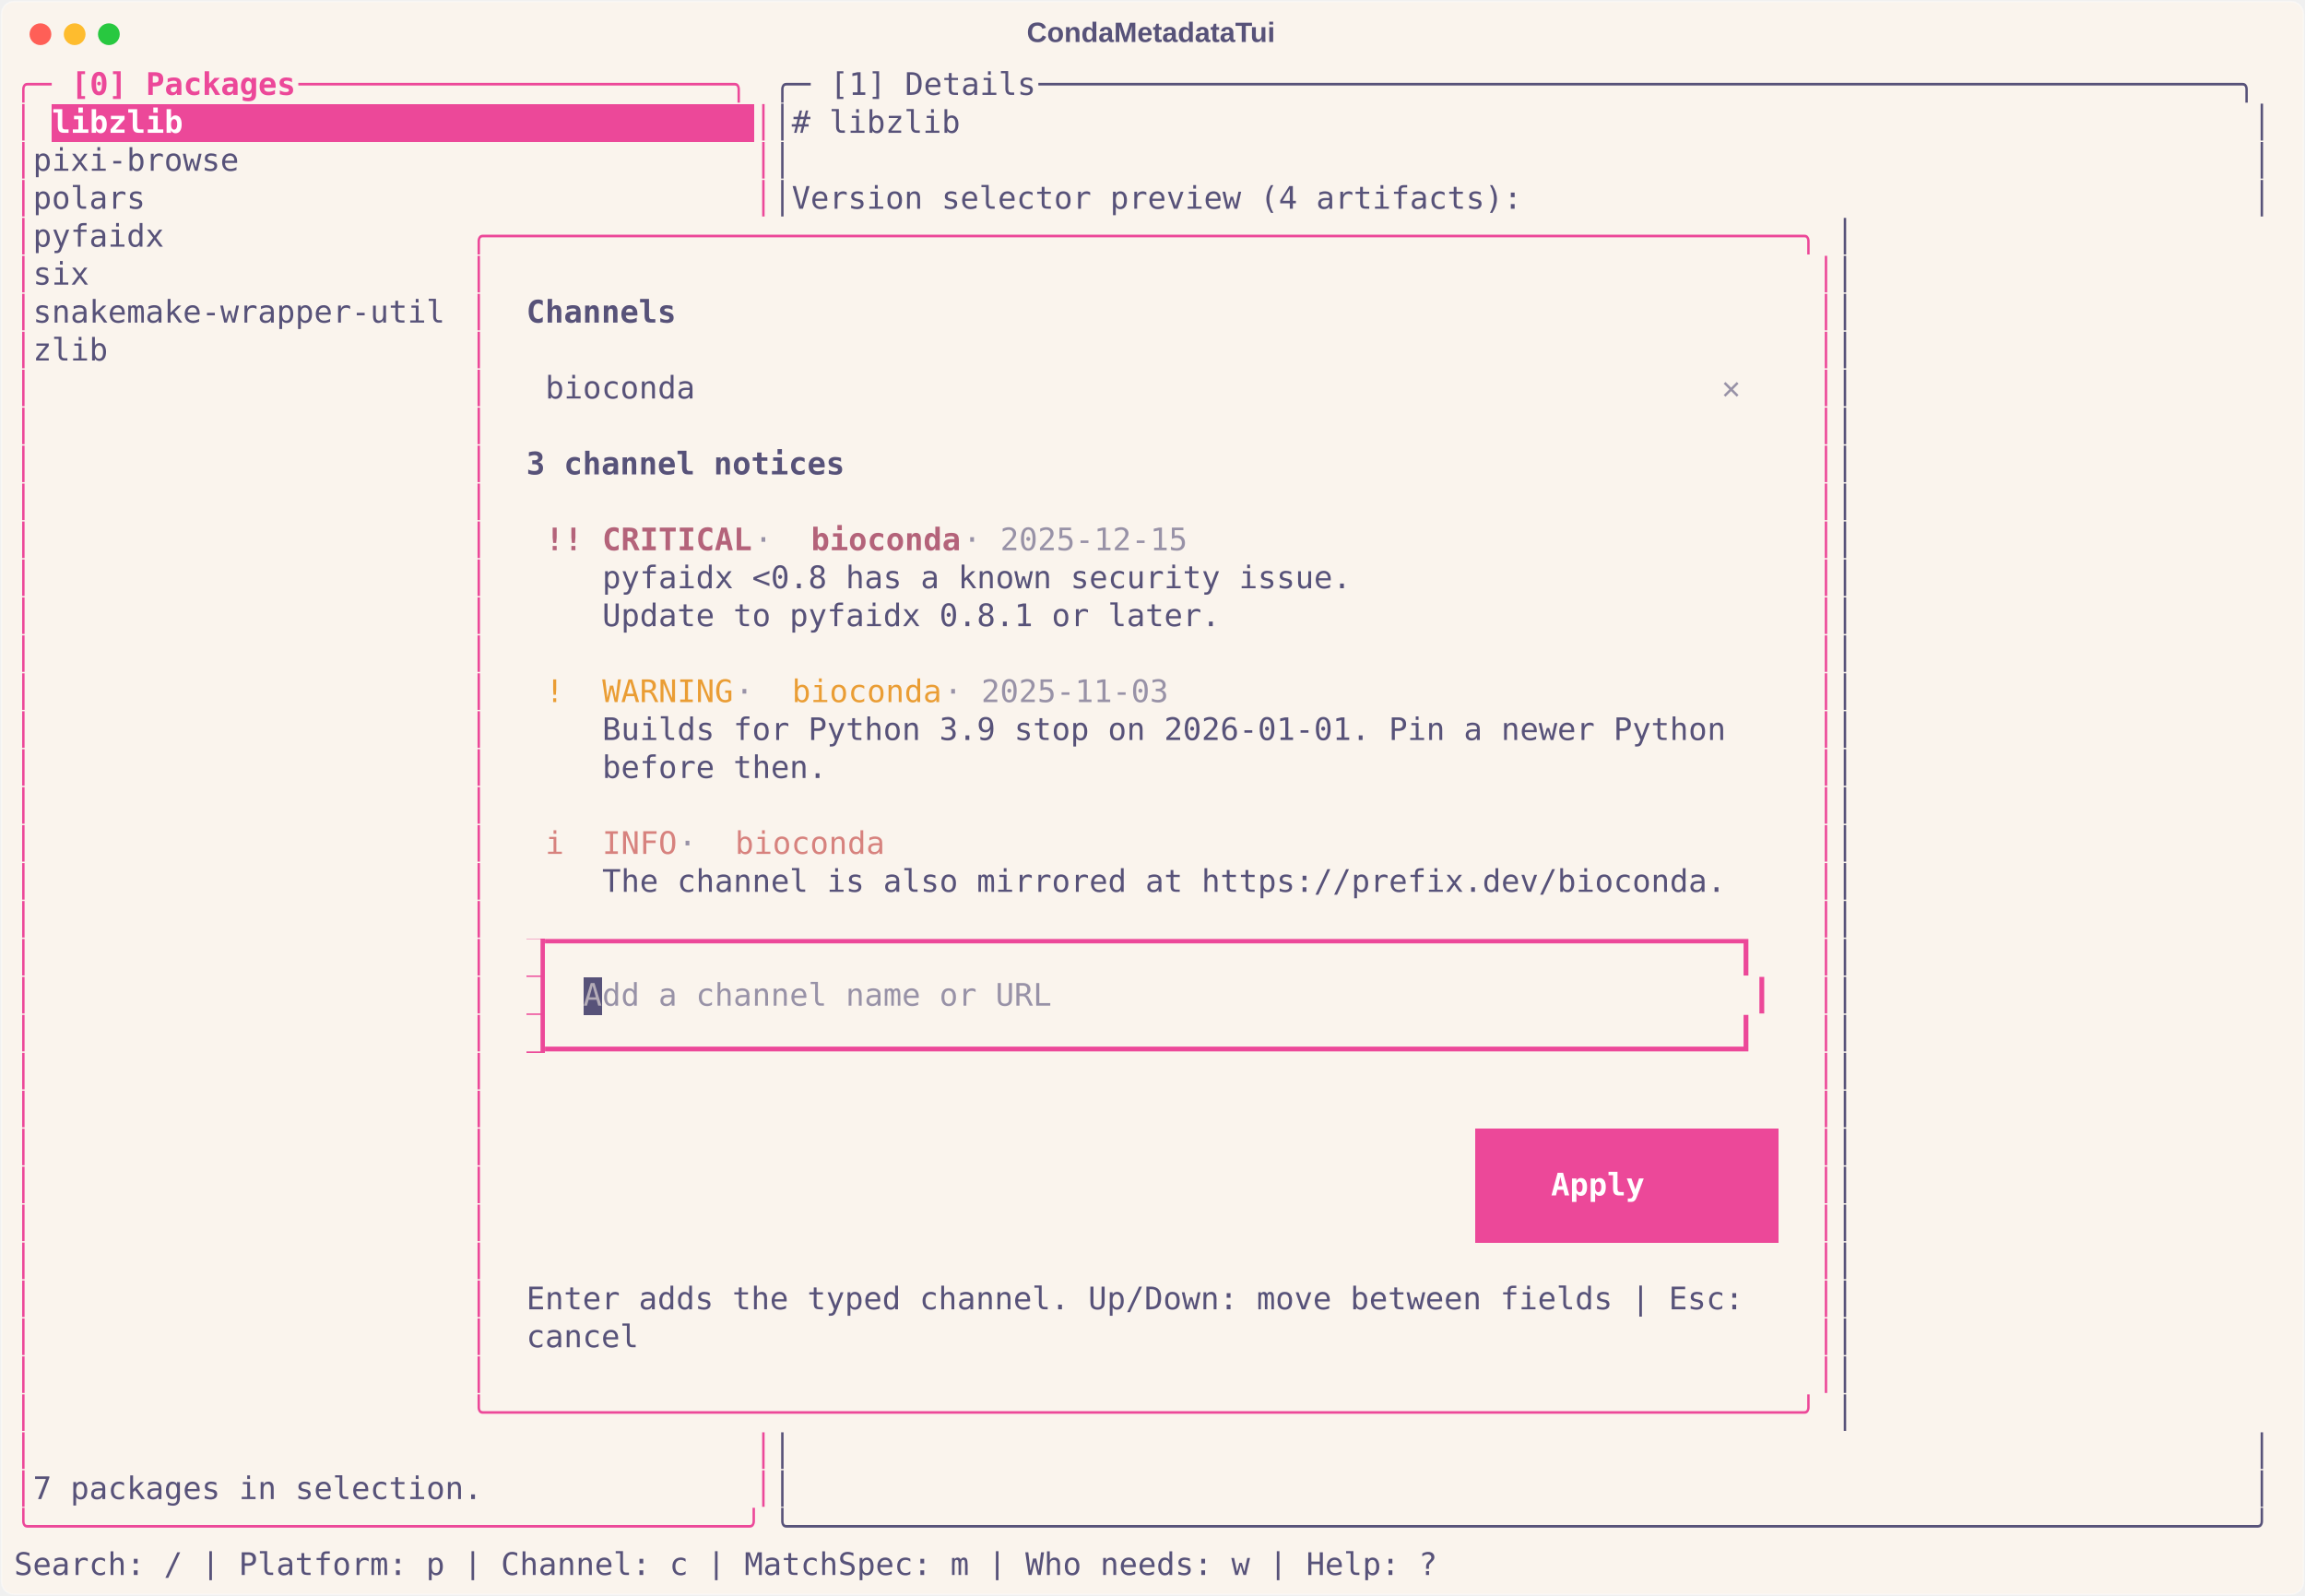
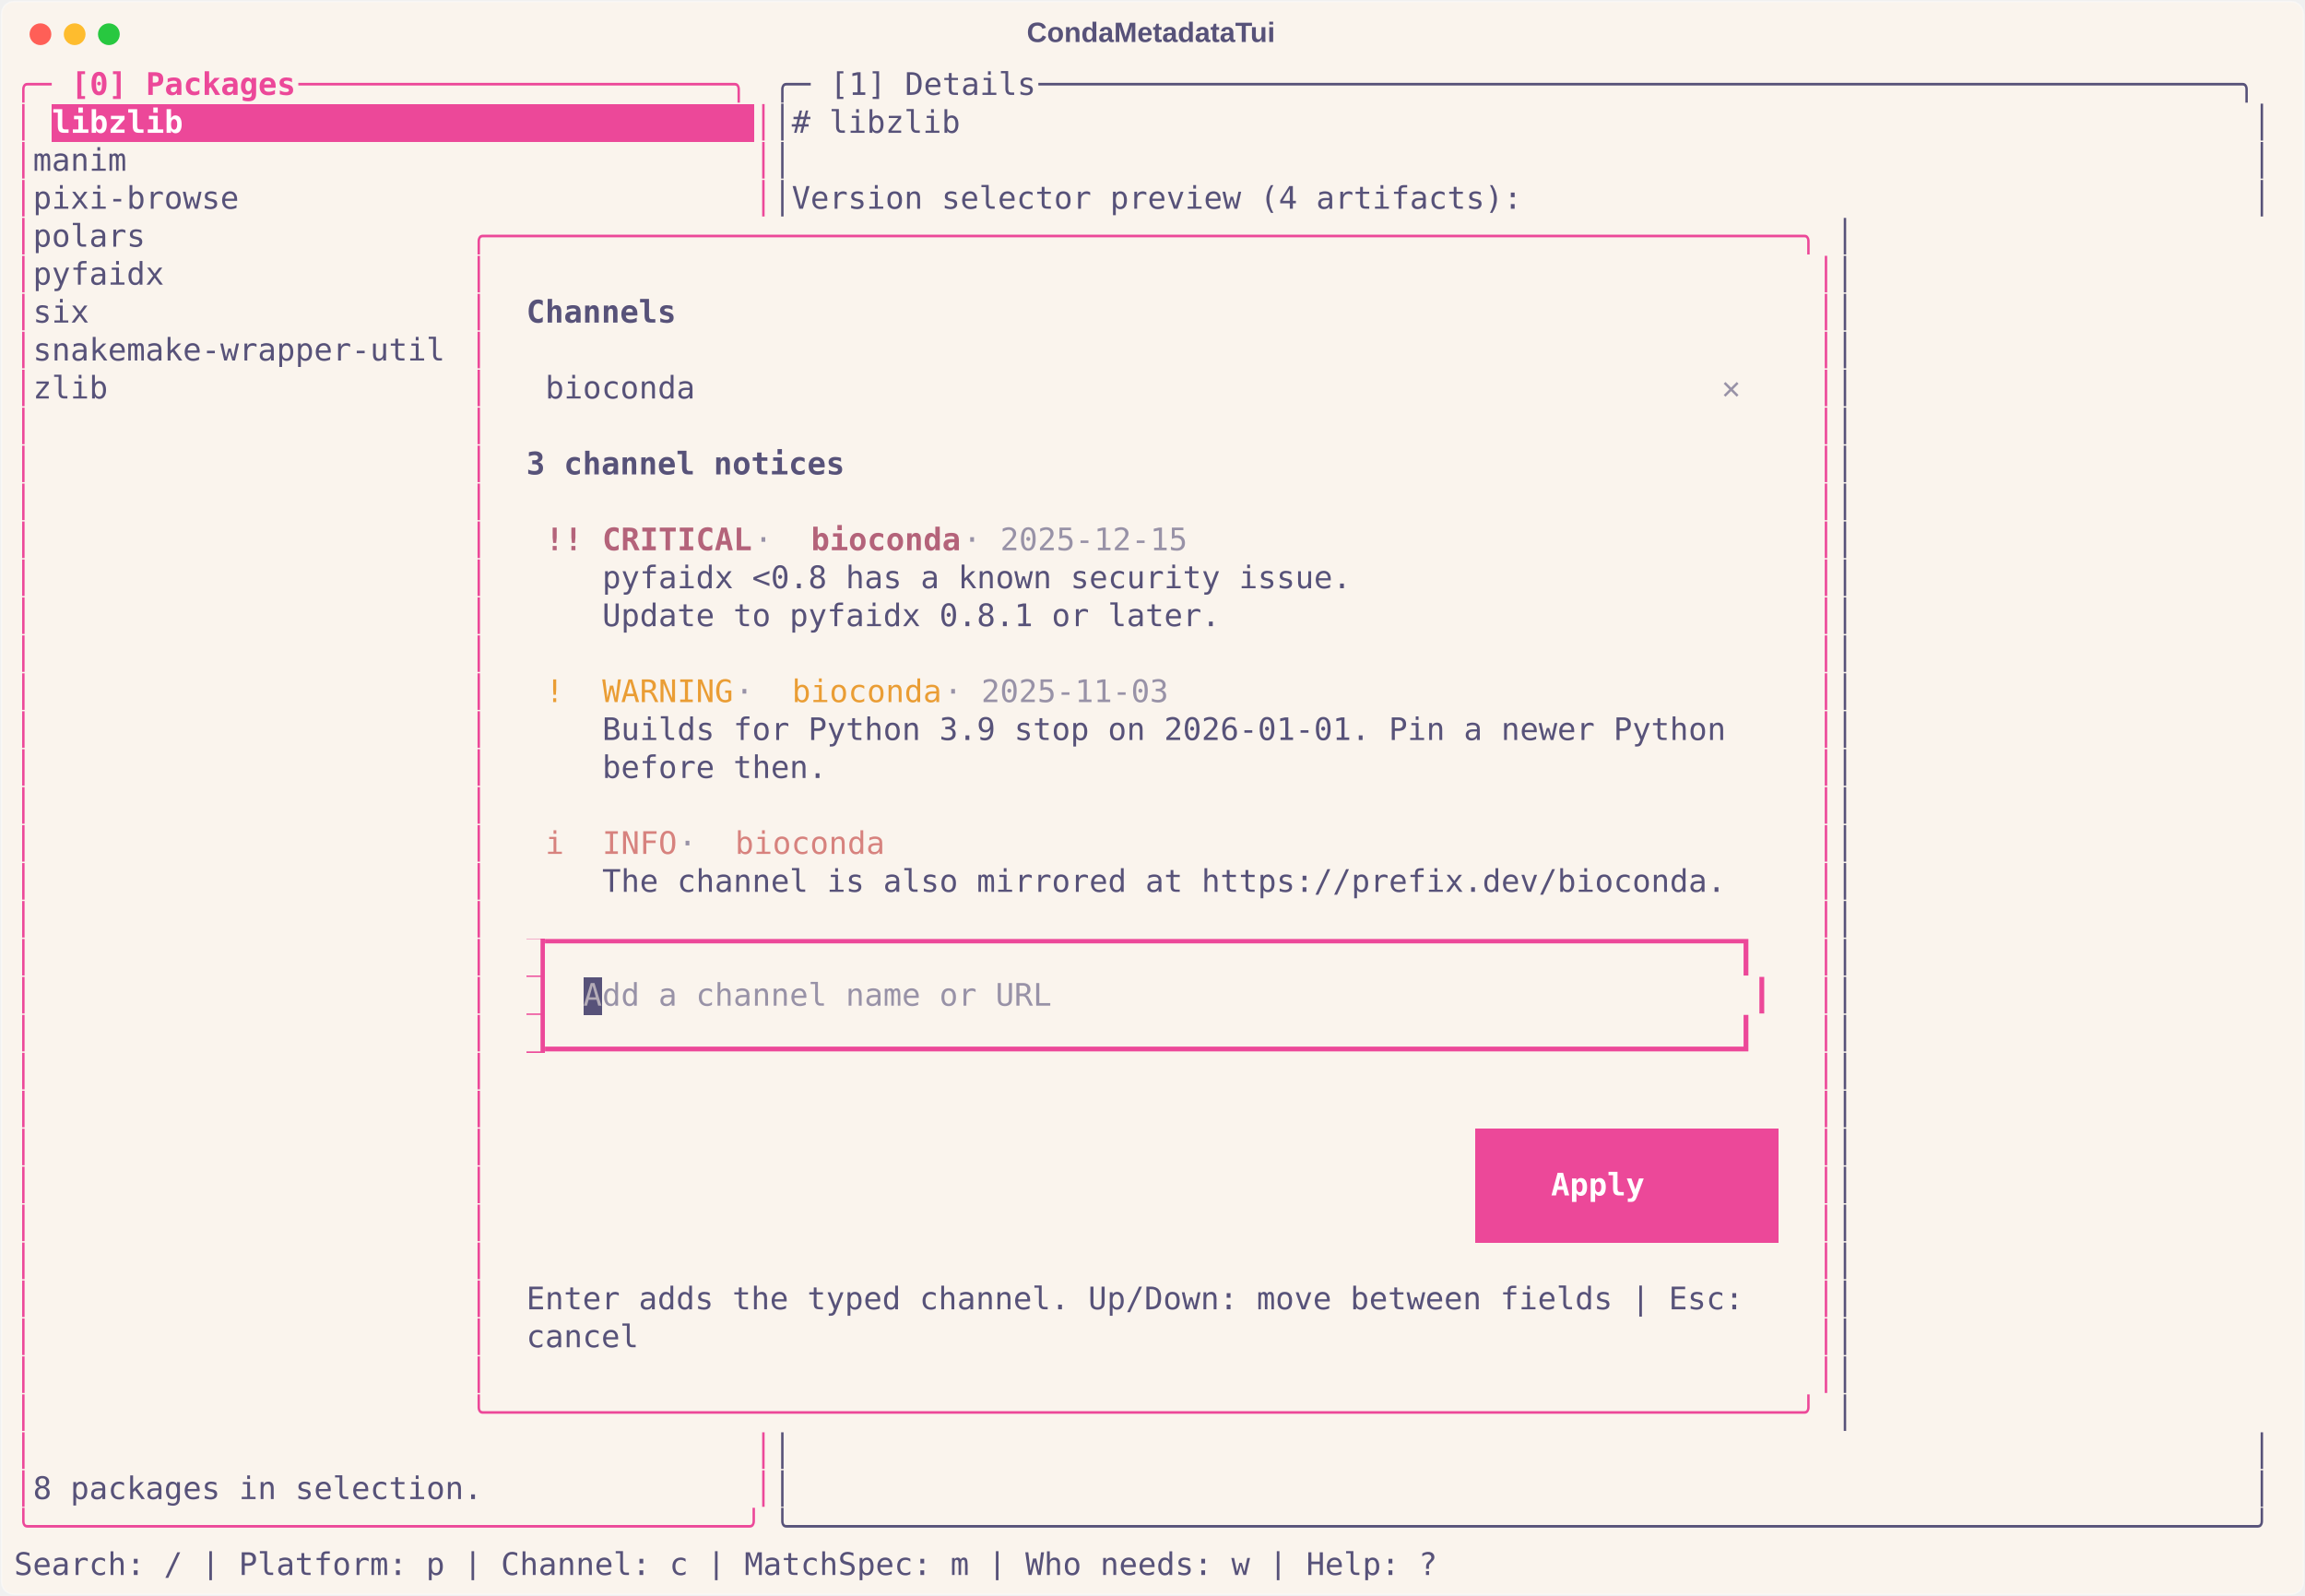
<svg xmlns="http://www.w3.org/2000/svg" class="rich-terminal" viewBox="0 0 1482 1026.0">
  <style>

    @font-face {
        font-family: "Fira Code";
        src: local("FiraCode-Regular"),
                url("https://cdnjs.cloudflare.com/ajax/libs/firacode/6.2.0/woff2/FiraCode-Regular.woff2") format("woff2"),
                url("https://cdnjs.cloudflare.com/ajax/libs/firacode/6.2.0/woff/FiraCode-Regular.woff") format("woff");
        font-style: normal;
        font-weight: 400;
    }
    @font-face {
        font-family: "Fira Code";
        src: local("FiraCode-Bold"),
                url("https://cdnjs.cloudflare.com/ajax/libs/firacode/6.2.0/woff2/FiraCode-Bold.woff2") format("woff2"),
                url("https://cdnjs.cloudflare.com/ajax/libs/firacode/6.2.0/woff/FiraCode-Bold.woff") format("woff");
        font-style: bold;
        font-weight: 700;
    }

    .terminal-matrix {
        font-family: Fira Code, monospace;
        font-size: 20px;
        line-height: 24.4px;
        font-variant-east-asian: full-width;
    }

    .terminal-title {
        font-size: 18px;
        font-weight: bold;
        font-family: arial;
    }

    .terminal-r1 { fill: #ec4899 }
.terminal-r2 { fill: #ec4899;font-weight: bold }
.terminal-r3 { fill: #575279 }
.terminal-r4 { fill: #ffffff;font-weight: bold }
.terminal-r5 { fill: #575279;font-weight: bold }
.terminal-r6 { fill: #9892a7;font-weight: bold }
.terminal-r7 { fill: #b4637a;font-weight: bold }
.terminal-r8 { fill: #9892a7 }
.terminal-r9 { fill: #ea9d34 }
.terminal-r10 { fill: #d7827e }
.terminal-r11 { fill: #faf4ed }
.terminal-r12 { fill: #b4acb7 }
.terminal-r13 { fill: #b4637a }
    </style>
  <defs>
    <clipPath id="terminal-clip-terminal">
      <rect x="0" y="0" width="1463.0" height="975.0" />
    </clipPath>
    <clipPath id="terminal-line-0">
      <rect x="0" y="1.5" width="1464" height="24.65" />
    </clipPath>
    <clipPath id="terminal-line-1">
      <rect x="0" y="25.9" width="1464" height="24.65" />
    </clipPath>
    <clipPath id="terminal-line-2">
      <rect x="0" y="50.3" width="1464" height="24.65" />
    </clipPath>
    <clipPath id="terminal-line-3">
      <rect x="0" y="74.7" width="1464" height="24.65" />
    </clipPath>
    <clipPath id="terminal-line-4">
      <rect x="0" y="99.1" width="1464" height="24.65" />
    </clipPath>
    <clipPath id="terminal-line-5">
      <rect x="0" y="123.5" width="1464" height="24.65" />
    </clipPath>
    <clipPath id="terminal-line-6">
      <rect x="0" y="147.9" width="1464" height="24.65" />
    </clipPath>
    <clipPath id="terminal-line-7">
      <rect x="0" y="172.3" width="1464" height="24.65" />
    </clipPath>
    <clipPath id="terminal-line-8">
      <rect x="0" y="196.7" width="1464" height="24.65" />
    </clipPath>
    <clipPath id="terminal-line-9">
      <rect x="0" y="221.1" width="1464" height="24.65" />
    </clipPath>
    <clipPath id="terminal-line-10">
      <rect x="0" y="245.5" width="1464" height="24.65" />
    </clipPath>
    <clipPath id="terminal-line-11">
      <rect x="0" y="269.9" width="1464" height="24.65" />
    </clipPath>
    <clipPath id="terminal-line-12">
      <rect x="0" y="294.3" width="1464" height="24.65" />
    </clipPath>
    <clipPath id="terminal-line-13">
      <rect x="0" y="318.7" width="1464" height="24.65" />
    </clipPath>
    <clipPath id="terminal-line-14">
      <rect x="0" y="343.1" width="1464" height="24.65" />
    </clipPath>
    <clipPath id="terminal-line-15">
      <rect x="0" y="367.5" width="1464" height="24.65" />
    </clipPath>
    <clipPath id="terminal-line-16">
      <rect x="0" y="391.9" width="1464" height="24.65" />
    </clipPath>
    <clipPath id="terminal-line-17">
      <rect x="0" y="416.3" width="1464" height="24.65" />
    </clipPath>
    <clipPath id="terminal-line-18">
      <rect x="0" y="440.7" width="1464" height="24.65" />
    </clipPath>
    <clipPath id="terminal-line-19">
      <rect x="0" y="465.1" width="1464" height="24.65" />
    </clipPath>
    <clipPath id="terminal-line-20">
      <rect x="0" y="489.5" width="1464" height="24.65" />
    </clipPath>
    <clipPath id="terminal-line-21">
      <rect x="0" y="513.9" width="1464" height="24.65" />
    </clipPath>
    <clipPath id="terminal-line-22">
      <rect x="0" y="538.3" width="1464" height="24.65" />
    </clipPath>
    <clipPath id="terminal-line-23">
      <rect x="0" y="562.7" width="1464" height="24.65" />
    </clipPath>
    <clipPath id="terminal-line-24">
      <rect x="0" y="587.1" width="1464" height="24.65" />
    </clipPath>
    <clipPath id="terminal-line-25">
      <rect x="0" y="611.5" width="1464" height="24.65" />
    </clipPath>
    <clipPath id="terminal-line-26">
      <rect x="0" y="635.9" width="1464" height="24.65" />
    </clipPath>
    <clipPath id="terminal-line-27">
      <rect x="0" y="660.3" width="1464" height="24.65" />
    </clipPath>
    <clipPath id="terminal-line-28">
      <rect x="0" y="684.7" width="1464" height="24.65" />
    </clipPath>
    <clipPath id="terminal-line-29">
      <rect x="0" y="709.1" width="1464" height="24.65" />
    </clipPath>
    <clipPath id="terminal-line-30">
      <rect x="0" y="733.5" width="1464" height="24.65" />
    </clipPath>
    <clipPath id="terminal-line-31">
      <rect x="0" y="757.9" width="1464" height="24.65" />
    </clipPath>
    <clipPath id="terminal-line-32">
      <rect x="0" y="782.3" width="1464" height="24.65" />
    </clipPath>
    <clipPath id="terminal-line-33">
      <rect x="0" y="806.7" width="1464" height="24.65" />
    </clipPath>
    <clipPath id="terminal-line-34">
      <rect x="0" y="831.1" width="1464" height="24.65" />
    </clipPath>
    <clipPath id="terminal-line-35">
      <rect x="0" y="855.5" width="1464" height="24.65" />
    </clipPath>
    <clipPath id="terminal-line-36">
      <rect x="0" y="879.9" width="1464" height="24.65" />
    </clipPath>
    <clipPath id="terminal-line-37">
      <rect x="0" y="904.3" width="1464" height="24.65" />
    </clipPath>
    <clipPath id="terminal-line-38">
      <rect x="0" y="928.7" width="1464" height="24.65" />
    </clipPath>
  </defs>
  <rect fill="#faf4ed" stroke="rgba(255,255,255,0.35)" stroke-width="1" x="1" y="1" width="1480" height="1024" rx="8" />
  <text class="terminal-title" fill="#575279" text-anchor="middle" x="740" y="27">CondaMetadataTui</text>
  <g transform="translate(26,22)">
    <circle cx="0" cy="0" r="7" fill="#ff5f57" />
    <circle cx="22" cy="0" r="7" fill="#febc2e" />
    <circle cx="44" cy="0" r="7" fill="#28c840" />
  </g>
  <g transform="translate(9, 41)" clip-path="url(#terminal-clip-terminal)">
    <rect fill="#ec4899" x="24.4" y="25.9" width="451.4" height="24.65" shape-rendering="crispEdges" />
    <rect fill="#ec4899" x="329.4" y="562.7" width="12.2" height="24.65" shape-rendering="crispEdges" />
    <rect fill="#ec4899" x="329.4" y="587.1" width="12.2" height="24.65" shape-rendering="crispEdges" />
    <rect fill="#575279" x="366" y="587.1" width="12.2" height="24.65" shape-rendering="crispEdges" />
    <rect fill="#ec4899" x="329.4" y="611.5" width="12.2" height="24.65" shape-rendering="crispEdges" />
    <rect fill="#ec4899" x="939.4" y="684.7" width="24.4" height="24.65" shape-rendering="crispEdges" />
    <rect fill="#ec4899" x="963.8" y="684.7" width="146.4" height="24.65" shape-rendering="crispEdges" />
    <rect fill="#ec4899" x="1110.2" y="684.7" width="24.4" height="24.65" shape-rendering="crispEdges" />
    <rect fill="#ec4899" x="939.4" y="709.1" width="48.8" height="24.65" shape-rendering="crispEdges" />
    <rect fill="#ec4899" x="988.2" y="709.1" width="85.4" height="24.65" shape-rendering="crispEdges" />
    <rect fill="#ec4899" x="1073.6" y="709.1" width="61" height="24.65" shape-rendering="crispEdges" />
    <rect fill="#ec4899" x="939.4" y="733.5" width="24.4" height="24.65" shape-rendering="crispEdges" />
    <rect fill="#ec4899" x="963.8" y="733.5" width="146.4" height="24.65" shape-rendering="crispEdges" />
    <rect fill="#ec4899" x="1110.2" y="733.5" width="24.4" height="24.65" shape-rendering="crispEdges" />
    <g class="terminal-matrix">
      <text class="terminal-r1" x="0" y="20" textLength="36.6" clip-path="url(#terminal-line-0)">╭─ </text>
      <text class="terminal-r2" x="36.6" y="20" textLength="146.4" clip-path="url(#terminal-line-0)">[0] Packages</text>
      <text class="terminal-r1" x="183" y="20" textLength="305" clip-path="url(#terminal-line-0)"> ───────────────────────╮</text>
      <text class="terminal-r3" x="488" y="20" textLength="36.6" clip-path="url(#terminal-line-0)">╭─ </text>
      <text class="terminal-r3" x="524.6" y="20" textLength="134.2" clip-path="url(#terminal-line-0)">[1] Details</text>
      <text class="terminal-r3" x="658.8" y="20" textLength="805.2" clip-path="url(#terminal-line-0)"> ────────────────────────────────────────────────────────────────╮</text>
      <text class="terminal-r3" x="1464" y="20" textLength="12.2" clip-path="url(#terminal-line-0)">
</text>
      <text class="terminal-r1" x="0" y="44.4" textLength="12.2" clip-path="url(#terminal-line-1)">│</text>
      <text class="terminal-r4" x="24.4" y="44.4" textLength="451.4" clip-path="url(#terminal-line-1)">libzlib                              </text>
      <text class="terminal-r1" x="475.8" y="44.4" textLength="12.2" clip-path="url(#terminal-line-1)">│</text>
      <text class="terminal-r3" x="488" y="44.4" textLength="976" clip-path="url(#terminal-line-1)">│# libzlib                                                                     │</text>
      <text class="terminal-r3" x="1464" y="44.4" textLength="12.2" clip-path="url(#terminal-line-1)">
</text>
      <text class="terminal-r1" x="0" y="68.8" textLength="12.2" clip-path="url(#terminal-line-2)">│</text>
-       <text class="terminal-r3" x="12.2" y="68.8" textLength="463.6" clip-path="url(#terminal-line-2)"> pixi-browse                          </text>
+       <text class="terminal-r3" x="12.2" y="68.8" textLength="463.6" clip-path="url(#terminal-line-2)"> manim                                </text>
      <text class="terminal-r1" x="475.8" y="68.8" textLength="12.2" clip-path="url(#terminal-line-2)">│</text>
      <text class="terminal-r3" x="488" y="68.8" textLength="976" clip-path="url(#terminal-line-2)">│                                                                              │</text>
      <text class="terminal-r3" x="1464" y="68.8" textLength="12.2" clip-path="url(#terminal-line-2)">
</text>
      <text class="terminal-r1" x="0" y="93.2" textLength="12.2" clip-path="url(#terminal-line-3)">│</text>
-       <text class="terminal-r3" x="12.2" y="93.2" textLength="463.6" clip-path="url(#terminal-line-3)"> polars                               </text>
+       <text class="terminal-r3" x="12.2" y="93.2" textLength="463.6" clip-path="url(#terminal-line-3)"> pixi-browse                          </text>
      <text class="terminal-r1" x="475.8" y="93.2" textLength="12.2" clip-path="url(#terminal-line-3)">│</text>
      <text class="terminal-r3" x="488" y="93.2" textLength="976" clip-path="url(#terminal-line-3)">│Version selector preview (4 artifacts):                                       │</text>
      <text class="terminal-r3" x="1464" y="93.2" textLength="12.2" clip-path="url(#terminal-line-3)">
</text>
      <text class="terminal-r1" x="0" y="117.6" textLength="12.2" clip-path="url(#terminal-line-4)">│</text>
-       <text class="terminal-r3" x="12.2" y="117.6" textLength="280.6" clip-path="url(#terminal-line-4)"> pyfaidx               </text>
+       <text class="terminal-r3" x="12.2" y="117.6" textLength="280.6" clip-path="url(#terminal-line-4)"> polars                </text>
      <text class="terminal-r1" x="292.8" y="117.6" textLength="878.4" clip-path="url(#terminal-line-4)">╭──────────────────────────────────────────────────────────────────────╮</text>
      <text class="terminal-r3" x="1171.2" y="117.6" textLength="292.8" clip-path="url(#terminal-line-4)">                       │</text>
      <text class="terminal-r3" x="1464" y="117.6" textLength="12.2" clip-path="url(#terminal-line-4)">
</text>
      <text class="terminal-r1" x="0" y="142" textLength="12.2" clip-path="url(#terminal-line-5)">│</text>
-       <text class="terminal-r3" x="12.2" y="142" textLength="280.6" clip-path="url(#terminal-line-5)"> six                   </text>
+       <text class="terminal-r3" x="12.2" y="142" textLength="280.6" clip-path="url(#terminal-line-5)"> pyfaidx               </text>
      <text class="terminal-r1" x="292.8" y="142" textLength="12.2" clip-path="url(#terminal-line-5)">│</text>
      <text class="terminal-r1" x="1159" y="142" textLength="12.2" clip-path="url(#terminal-line-5)">│</text>
      <text class="terminal-r3" x="1171.2" y="142" textLength="292.8" clip-path="url(#terminal-line-5)">                       │</text>
      <text class="terminal-r3" x="1464" y="142" textLength="12.2" clip-path="url(#terminal-line-5)">
</text>
      <text class="terminal-r1" x="0" y="166.4" textLength="12.2" clip-path="url(#terminal-line-6)">│</text>
-       <text class="terminal-r3" x="12.2" y="166.4" textLength="280.6" clip-path="url(#terminal-line-6)"> snakemake-wrapper-util</text>
+       <text class="terminal-r3" x="12.2" y="166.4" textLength="280.6" clip-path="url(#terminal-line-6)"> six                   </text>
      <text class="terminal-r1" x="292.8" y="166.4" textLength="12.2" clip-path="url(#terminal-line-6)">│</text>
      <text class="terminal-r5" x="329.4" y="166.4" textLength="97.6" clip-path="url(#terminal-line-6)">Channels</text>
      <text class="terminal-r1" x="1159" y="166.4" textLength="12.2" clip-path="url(#terminal-line-6)">│</text>
      <text class="terminal-r3" x="1171.2" y="166.4" textLength="292.8" clip-path="url(#terminal-line-6)">                       │</text>
      <text class="terminal-r3" x="1464" y="166.4" textLength="12.2" clip-path="url(#terminal-line-6)">
</text>
      <text class="terminal-r1" x="0" y="190.8" textLength="12.2" clip-path="url(#terminal-line-7)">│</text>
-       <text class="terminal-r3" x="12.2" y="190.8" textLength="280.6" clip-path="url(#terminal-line-7)"> zlib                  </text>
+       <text class="terminal-r3" x="12.2" y="190.8" textLength="280.6" clip-path="url(#terminal-line-7)"> snakemake-wrapper-util</text>
      <text class="terminal-r1" x="292.8" y="190.8" textLength="12.2" clip-path="url(#terminal-line-7)">│</text>
      <text class="terminal-r1" x="1159" y="190.8" textLength="12.2" clip-path="url(#terminal-line-7)">│</text>
      <text class="terminal-r3" x="1171.2" y="190.8" textLength="292.8" clip-path="url(#terminal-line-7)">                       │</text>
      <text class="terminal-r3" x="1464" y="190.8" textLength="12.2" clip-path="url(#terminal-line-7)">
</text>
      <text class="terminal-r1" x="0" y="215.2" textLength="12.2" clip-path="url(#terminal-line-8)">│</text>
+       <text class="terminal-r3" x="12.2" y="215.2" textLength="280.6" clip-path="url(#terminal-line-8)"> zlib                  </text>
      <text class="terminal-r1" x="292.8" y="215.2" textLength="12.2" clip-path="url(#terminal-line-8)">│</text>
      <text class="terminal-r3" x="341.6" y="215.2" textLength="97.6" clip-path="url(#terminal-line-8)">bioconda</text>
      <text class="terminal-r6" x="1098" y="215.2" textLength="36.6" clip-path="url(#terminal-line-8)"> ✕ </text>
      <text class="terminal-r1" x="1159" y="215.2" textLength="12.2" clip-path="url(#terminal-line-8)">│</text>
      <text class="terminal-r3" x="1171.2" y="215.2" textLength="292.8" clip-path="url(#terminal-line-8)">                       │</text>
      <text class="terminal-r3" x="1464" y="215.2" textLength="12.2" clip-path="url(#terminal-line-8)">
</text>
      <text class="terminal-r1" x="0" y="239.6" textLength="12.2" clip-path="url(#terminal-line-9)">│</text>
      <text class="terminal-r1" x="292.8" y="239.6" textLength="12.2" clip-path="url(#terminal-line-9)">│</text>
      <text class="terminal-r1" x="1159" y="239.6" textLength="12.2" clip-path="url(#terminal-line-9)">│</text>
      <text class="terminal-r3" x="1171.2" y="239.6" textLength="292.8" clip-path="url(#terminal-line-9)">                       │</text>
      <text class="terminal-r3" x="1464" y="239.6" textLength="12.2" clip-path="url(#terminal-line-9)">
</text>
      <text class="terminal-r1" x="0" y="264" textLength="12.2" clip-path="url(#terminal-line-10)">│</text>
      <text class="terminal-r1" x="292.8" y="264" textLength="12.2" clip-path="url(#terminal-line-10)">│</text>
      <text class="terminal-r5" x="329.4" y="264" textLength="207.4" clip-path="url(#terminal-line-10)">3 channel notices</text>
      <text class="terminal-r1" x="1159" y="264" textLength="12.2" clip-path="url(#terminal-line-10)">│</text>
      <text class="terminal-r3" x="1171.2" y="264" textLength="292.8" clip-path="url(#terminal-line-10)">                       │</text>
      <text class="terminal-r3" x="1464" y="264" textLength="12.2" clip-path="url(#terminal-line-10)">
</text>
      <text class="terminal-r1" x="0" y="288.4" textLength="12.2" clip-path="url(#terminal-line-11)">│</text>
      <text class="terminal-r1" x="292.8" y="288.4" textLength="12.2" clip-path="url(#terminal-line-11)">│</text>
      <text class="terminal-r1" x="1159" y="288.4" textLength="12.2" clip-path="url(#terminal-line-11)">│</text>
      <text class="terminal-r3" x="1171.2" y="288.4" textLength="292.8" clip-path="url(#terminal-line-11)">                       │</text>
      <text class="terminal-r3" x="1464" y="288.4" textLength="12.2" clip-path="url(#terminal-line-11)">
</text>
      <text class="terminal-r1" x="0" y="312.8" textLength="12.2" clip-path="url(#terminal-line-12)">│</text>
      <text class="terminal-r1" x="292.8" y="312.8" textLength="12.2" clip-path="url(#terminal-line-12)">│</text>
      <text class="terminal-r7" x="341.6" y="312.8" textLength="36.6" clip-path="url(#terminal-line-12)">!! </text>
      <text class="terminal-r7" x="378.2" y="312.8" textLength="97.6" clip-path="url(#terminal-line-12)">CRITICAL</text>
      <text class="terminal-r8" x="475.8" y="312.8" textLength="36.6" clip-path="url(#terminal-line-12)"> · </text>
      <text class="terminal-r7" x="512.4" y="312.8" textLength="97.6" clip-path="url(#terminal-line-12)">bioconda</text>
      <text class="terminal-r8" x="610" y="312.8" textLength="158.6" clip-path="url(#terminal-line-12)"> · 2025-12-15</text>
      <text class="terminal-r1" x="1159" y="312.8" textLength="12.2" clip-path="url(#terminal-line-12)">│</text>
      <text class="terminal-r3" x="1171.2" y="312.8" textLength="292.8" clip-path="url(#terminal-line-12)">                       │</text>
      <text class="terminal-r3" x="1464" y="312.8" textLength="12.2" clip-path="url(#terminal-line-12)">
</text>
      <text class="terminal-r1" x="0" y="337.2" textLength="12.2" clip-path="url(#terminal-line-13)">│</text>
      <text class="terminal-r1" x="292.8" y="337.2" textLength="12.2" clip-path="url(#terminal-line-13)">│</text>
      <text class="terminal-r3" x="378.2" y="337.2" textLength="488" clip-path="url(#terminal-line-13)">pyfaidx &lt;0.8 has a known security issue.</text>
      <text class="terminal-r1" x="1159" y="337.2" textLength="12.2" clip-path="url(#terminal-line-13)">│</text>
      <text class="terminal-r3" x="1171.2" y="337.2" textLength="292.8" clip-path="url(#terminal-line-13)">                       │</text>
      <text class="terminal-r3" x="1464" y="337.2" textLength="12.2" clip-path="url(#terminal-line-13)">
</text>
      <text class="terminal-r1" x="0" y="361.6" textLength="12.2" clip-path="url(#terminal-line-14)">│</text>
      <text class="terminal-r1" x="292.8" y="361.6" textLength="12.2" clip-path="url(#terminal-line-14)">│</text>
      <text class="terminal-r3" x="378.2" y="361.6" textLength="402.6" clip-path="url(#terminal-line-14)">Update to pyfaidx 0.8.1 or later.</text>
      <text class="terminal-r1" x="1159" y="361.6" textLength="12.2" clip-path="url(#terminal-line-14)">│</text>
      <text class="terminal-r3" x="1171.2" y="361.6" textLength="292.8" clip-path="url(#terminal-line-14)">                       │</text>
      <text class="terminal-r3" x="1464" y="361.6" textLength="12.2" clip-path="url(#terminal-line-14)">
</text>
      <text class="terminal-r1" x="0" y="386" textLength="12.2" clip-path="url(#terminal-line-15)">│</text>
      <text class="terminal-r1" x="292.8" y="386" textLength="12.2" clip-path="url(#terminal-line-15)">│</text>
      <text class="terminal-r1" x="1159" y="386" textLength="12.2" clip-path="url(#terminal-line-15)">│</text>
      <text class="terminal-r3" x="1171.2" y="386" textLength="292.8" clip-path="url(#terminal-line-15)">                       │</text>
      <text class="terminal-r3" x="1464" y="386" textLength="12.2" clip-path="url(#terminal-line-15)">
</text>
      <text class="terminal-r1" x="0" y="410.4" textLength="12.2" clip-path="url(#terminal-line-16)">│</text>
      <text class="terminal-r1" x="292.8" y="410.4" textLength="12.2" clip-path="url(#terminal-line-16)">│</text>
      <text class="terminal-r9" x="341.6" y="410.4" textLength="36.6" clip-path="url(#terminal-line-16)"> ! </text>
      <text class="terminal-r9" x="378.2" y="410.4" textLength="85.4" clip-path="url(#terminal-line-16)">WARNING</text>
      <text class="terminal-r8" x="463.6" y="410.4" textLength="36.6" clip-path="url(#terminal-line-16)"> · </text>
      <text class="terminal-r9" x="500.2" y="410.4" textLength="97.6" clip-path="url(#terminal-line-16)">bioconda</text>
      <text class="terminal-r8" x="597.8" y="410.4" textLength="158.6" clip-path="url(#terminal-line-16)"> · 2025-11-03</text>
      <text class="terminal-r1" x="1159" y="410.4" textLength="12.2" clip-path="url(#terminal-line-16)">│</text>
      <text class="terminal-r3" x="1171.2" y="410.4" textLength="292.8" clip-path="url(#terminal-line-16)">                       │</text>
      <text class="terminal-r3" x="1464" y="410.4" textLength="12.2" clip-path="url(#terminal-line-16)">
</text>
      <text class="terminal-r1" x="0" y="434.8" textLength="12.2" clip-path="url(#terminal-line-17)">│</text>
      <text class="terminal-r1" x="292.8" y="434.8" textLength="12.2" clip-path="url(#terminal-line-17)">│</text>
      <text class="terminal-r3" x="378.2" y="434.8" textLength="732" clip-path="url(#terminal-line-17)">Builds for Python 3.9 stop on 2026-01-01. Pin a newer Python</text>
      <text class="terminal-r1" x="1159" y="434.8" textLength="12.2" clip-path="url(#terminal-line-17)">│</text>
      <text class="terminal-r3" x="1171.2" y="434.8" textLength="292.8" clip-path="url(#terminal-line-17)">                       │</text>
      <text class="terminal-r3" x="1464" y="434.8" textLength="12.2" clip-path="url(#terminal-line-17)">
</text>
      <text class="terminal-r1" x="0" y="459.2" textLength="12.2" clip-path="url(#terminal-line-18)">│</text>
      <text class="terminal-r1" x="292.8" y="459.2" textLength="12.2" clip-path="url(#terminal-line-18)">│</text>
      <text class="terminal-r3" x="378.2" y="459.2" textLength="146.4" clip-path="url(#terminal-line-18)">before then.</text>
      <text class="terminal-r1" x="1159" y="459.2" textLength="12.2" clip-path="url(#terminal-line-18)">│</text>
      <text class="terminal-r3" x="1171.2" y="459.2" textLength="292.8" clip-path="url(#terminal-line-18)">                       │</text>
      <text class="terminal-r3" x="1464" y="459.2" textLength="12.2" clip-path="url(#terminal-line-18)">
</text>
      <text class="terminal-r1" x="0" y="483.6" textLength="12.2" clip-path="url(#terminal-line-19)">│</text>
      <text class="terminal-r1" x="292.8" y="483.6" textLength="12.2" clip-path="url(#terminal-line-19)">│</text>
      <text class="terminal-r1" x="1159" y="483.6" textLength="12.2" clip-path="url(#terminal-line-19)">│</text>
      <text class="terminal-r3" x="1171.2" y="483.6" textLength="292.8" clip-path="url(#terminal-line-19)">                       │</text>
      <text class="terminal-r3" x="1464" y="483.6" textLength="12.2" clip-path="url(#terminal-line-19)">
</text>
      <text class="terminal-r1" x="0" y="508" textLength="12.2" clip-path="url(#terminal-line-20)">│</text>
      <text class="terminal-r1" x="292.8" y="508" textLength="12.2" clip-path="url(#terminal-line-20)">│</text>
      <text class="terminal-r10" x="341.6" y="508" textLength="36.6" clip-path="url(#terminal-line-20)"> i </text>
      <text class="terminal-r10" x="378.2" y="508" textLength="48.8" clip-path="url(#terminal-line-20)">INFO</text>
      <text class="terminal-r8" x="427" y="508" textLength="36.6" clip-path="url(#terminal-line-20)"> · </text>
      <text class="terminal-r10" x="463.6" y="508" textLength="97.6" clip-path="url(#terminal-line-20)">bioconda</text>
      <text class="terminal-r1" x="1159" y="508" textLength="12.2" clip-path="url(#terminal-line-20)">│</text>
      <text class="terminal-r3" x="1171.2" y="508" textLength="292.8" clip-path="url(#terminal-line-20)">                       │</text>
      <text class="terminal-r3" x="1464" y="508" textLength="12.2" clip-path="url(#terminal-line-20)">
</text>
      <text class="terminal-r1" x="0" y="532.4" textLength="12.2" clip-path="url(#terminal-line-21)">│</text>
      <text class="terminal-r1" x="292.8" y="532.4" textLength="12.2" clip-path="url(#terminal-line-21)">│</text>
      <text class="terminal-r3" x="378.2" y="532.4" textLength="732" clip-path="url(#terminal-line-21)">The channel is also mirrored at https://prefix.dev/bioconda.</text>
      <text class="terminal-r1" x="1159" y="532.4" textLength="12.2" clip-path="url(#terminal-line-21)">│</text>
      <text class="terminal-r3" x="1171.2" y="532.4" textLength="292.8" clip-path="url(#terminal-line-21)">                       │</text>
      <text class="terminal-r3" x="1464" y="532.4" textLength="12.2" clip-path="url(#terminal-line-21)">
</text>
      <text class="terminal-r1" x="0" y="556.8" textLength="12.2" clip-path="url(#terminal-line-22)">│</text>
      <text class="terminal-r1" x="292.8" y="556.8" textLength="12.2" clip-path="url(#terminal-line-22)">│</text>
      <text class="terminal-r1" x="1159" y="556.8" textLength="12.2" clip-path="url(#terminal-line-22)">│</text>
      <text class="terminal-r3" x="1171.2" y="556.8" textLength="292.8" clip-path="url(#terminal-line-22)">                       │</text>
      <text class="terminal-r3" x="1464" y="556.8" textLength="12.2" clip-path="url(#terminal-line-22)">
</text>
      <text class="terminal-r1" x="0" y="581.2" textLength="12.2" clip-path="url(#terminal-line-23)">│</text>
      <text class="terminal-r1" x="292.8" y="581.2" textLength="12.2" clip-path="url(#terminal-line-23)">│</text>
      <text class="terminal-r11" x="329.4" y="581.2" textLength="12.2" clip-path="url(#terminal-line-23)">▊</text>
      <text class="terminal-r1" x="341.6" y="581.2" textLength="793" clip-path="url(#terminal-line-23)">▔▔▔▔▔▔▔▔▔▔▔▔▔▔▔▔▔▔▔▔▔▔▔▔▔▔▔▔▔▔▔▔▔▔▔▔▔▔▔▔▔▔▔▔▔▔▔▔▔▔▔▔▔▔▔▔▔▔▔▔▔▔▔▔▎</text>
      <text class="terminal-r1" x="1159" y="581.2" textLength="12.2" clip-path="url(#terminal-line-23)">│</text>
      <text class="terminal-r3" x="1171.2" y="581.2" textLength="292.8" clip-path="url(#terminal-line-23)">                       │</text>
      <text class="terminal-r3" x="1464" y="581.2" textLength="12.2" clip-path="url(#terminal-line-23)">
</text>
      <text class="terminal-r1" x="0" y="605.6" textLength="12.2" clip-path="url(#terminal-line-24)">│</text>
      <text class="terminal-r1" x="292.8" y="605.6" textLength="12.2" clip-path="url(#terminal-line-24)">│</text>
      <text class="terminal-r11" x="329.4" y="605.6" textLength="12.2" clip-path="url(#terminal-line-24)">▊</text>
      <text class="terminal-r12" x="366" y="605.6" textLength="12.2" clip-path="url(#terminal-line-24)">A</text>
      <text class="terminal-r8" x="378.2" y="605.6" textLength="292.8" clip-path="url(#terminal-line-24)">dd a channel name or URL</text>
      <text class="terminal-r1" x="1122.4" y="605.6" textLength="12.2" clip-path="url(#terminal-line-24)">▎</text>
      <text class="terminal-r1" x="1159" y="605.6" textLength="12.2" clip-path="url(#terminal-line-24)">│</text>
      <text class="terminal-r3" x="1171.2" y="605.6" textLength="292.8" clip-path="url(#terminal-line-24)">                       │</text>
      <text class="terminal-r3" x="1464" y="605.6" textLength="12.2" clip-path="url(#terminal-line-24)">
</text>
      <text class="terminal-r1" x="0" y="630" textLength="12.2" clip-path="url(#terminal-line-25)">│</text>
      <text class="terminal-r1" x="292.8" y="630" textLength="12.2" clip-path="url(#terminal-line-25)">│</text>
      <text class="terminal-r11" x="329.4" y="630" textLength="12.2" clip-path="url(#terminal-line-25)">▊</text>
      <text class="terminal-r1" x="341.6" y="630" textLength="793" clip-path="url(#terminal-line-25)">▁▁▁▁▁▁▁▁▁▁▁▁▁▁▁▁▁▁▁▁▁▁▁▁▁▁▁▁▁▁▁▁▁▁▁▁▁▁▁▁▁▁▁▁▁▁▁▁▁▁▁▁▁▁▁▁▁▁▁▁▁▁▁▁▎</text>
      <text class="terminal-r1" x="1159" y="630" textLength="12.2" clip-path="url(#terminal-line-25)">│</text>
      <text class="terminal-r3" x="1171.2" y="630" textLength="292.8" clip-path="url(#terminal-line-25)">                       │</text>
      <text class="terminal-r3" x="1464" y="630" textLength="12.2" clip-path="url(#terminal-line-25)">
</text>
      <text class="terminal-r1" x="0" y="654.4" textLength="12.2" clip-path="url(#terminal-line-26)">│</text>
      <text class="terminal-r1" x="292.8" y="654.4" textLength="12.2" clip-path="url(#terminal-line-26)">│</text>
      <text class="terminal-r1" x="1159" y="654.4" textLength="12.2" clip-path="url(#terminal-line-26)">│</text>
      <text class="terminal-r3" x="1171.2" y="654.4" textLength="292.8" clip-path="url(#terminal-line-26)">                       │</text>
      <text class="terminal-r3" x="1464" y="654.4" textLength="12.2" clip-path="url(#terminal-line-26)">
</text>
      <text class="terminal-r1" x="0" y="678.8" textLength="12.2" clip-path="url(#terminal-line-27)">│</text>
      <text class="terminal-r1" x="292.8" y="678.8" textLength="12.2" clip-path="url(#terminal-line-27)">│</text>
      <text class="terminal-r1" x="1159" y="678.8" textLength="12.2" clip-path="url(#terminal-line-27)">│</text>
      <text class="terminal-r3" x="1171.2" y="678.8" textLength="292.8" clip-path="url(#terminal-line-27)">                       │</text>
      <text class="terminal-r3" x="1464" y="678.8" textLength="12.2" clip-path="url(#terminal-line-27)">
</text>
      <text class="terminal-r1" x="0" y="703.2" textLength="12.2" clip-path="url(#terminal-line-28)">│</text>
      <text class="terminal-r1" x="292.8" y="703.2" textLength="12.2" clip-path="url(#terminal-line-28)">│</text>
      <text class="terminal-r1" x="1159" y="703.2" textLength="12.2" clip-path="url(#terminal-line-28)">│</text>
      <text class="terminal-r3" x="1171.2" y="703.2" textLength="292.8" clip-path="url(#terminal-line-28)">                       │</text>
      <text class="terminal-r3" x="1464" y="703.2" textLength="12.2" clip-path="url(#terminal-line-28)">
</text>
      <text class="terminal-r1" x="0" y="727.6" textLength="12.2" clip-path="url(#terminal-line-29)">│</text>
      <text class="terminal-r1" x="292.8" y="727.6" textLength="12.2" clip-path="url(#terminal-line-29)">│</text>
      <text class="terminal-r4" x="988.2" y="727.6" textLength="85.4" clip-path="url(#terminal-line-29)"> Apply </text>
      <text class="terminal-r1" x="1159" y="727.6" textLength="12.2" clip-path="url(#terminal-line-29)">│</text>
      <text class="terminal-r3" x="1171.2" y="727.6" textLength="292.8" clip-path="url(#terminal-line-29)">                       │</text>
      <text class="terminal-r3" x="1464" y="727.6" textLength="12.2" clip-path="url(#terminal-line-29)">
</text>
      <text class="terminal-r1" x="0" y="752" textLength="12.2" clip-path="url(#terminal-line-30)">│</text>
      <text class="terminal-r1" x="292.8" y="752" textLength="12.2" clip-path="url(#terminal-line-30)">│</text>
      <text class="terminal-r1" x="1159" y="752" textLength="12.2" clip-path="url(#terminal-line-30)">│</text>
      <text class="terminal-r3" x="1171.2" y="752" textLength="292.8" clip-path="url(#terminal-line-30)">                       │</text>
      <text class="terminal-r3" x="1464" y="752" textLength="12.2" clip-path="url(#terminal-line-30)">
</text>
      <text class="terminal-r1" x="0" y="776.4" textLength="12.2" clip-path="url(#terminal-line-31)">│</text>
      <text class="terminal-r1" x="292.8" y="776.4" textLength="12.2" clip-path="url(#terminal-line-31)">│</text>
      <text class="terminal-r1" x="1159" y="776.4" textLength="12.2" clip-path="url(#terminal-line-31)">│</text>
      <text class="terminal-r3" x="1171.2" y="776.4" textLength="292.8" clip-path="url(#terminal-line-31)">                       │</text>
      <text class="terminal-r3" x="1464" y="776.4" textLength="12.2" clip-path="url(#terminal-line-31)">
</text>
      <text class="terminal-r1" x="0" y="800.8" textLength="12.2" clip-path="url(#terminal-line-32)">│</text>
      <text class="terminal-r1" x="292.8" y="800.8" textLength="12.2" clip-path="url(#terminal-line-32)">│</text>
      <text class="terminal-r3" x="329.4" y="800.8" textLength="793" clip-path="url(#terminal-line-32)">Enter adds the typed channel. Up/Down: move between fields | Esc:</text>
      <text class="terminal-r1" x="1159" y="800.8" textLength="12.2" clip-path="url(#terminal-line-32)">│</text>
      <text class="terminal-r3" x="1171.2" y="800.8" textLength="292.8" clip-path="url(#terminal-line-32)">                       │</text>
      <text class="terminal-r3" x="1464" y="800.8" textLength="12.2" clip-path="url(#terminal-line-32)">
</text>
      <text class="terminal-r1" x="0" y="825.2" textLength="12.2" clip-path="url(#terminal-line-33)">│</text>
      <text class="terminal-r1" x="292.8" y="825.2" textLength="12.2" clip-path="url(#terminal-line-33)">│</text>
      <text class="terminal-r3" x="329.4" y="825.2" textLength="73.2" clip-path="url(#terminal-line-33)">cancel</text>
      <text class="terminal-r1" x="1159" y="825.2" textLength="12.2" clip-path="url(#terminal-line-33)">│</text>
      <text class="terminal-r3" x="1171.2" y="825.2" textLength="292.8" clip-path="url(#terminal-line-33)">                       │</text>
      <text class="terminal-r3" x="1464" y="825.2" textLength="12.2" clip-path="url(#terminal-line-33)">
</text>
      <text class="terminal-r1" x="0" y="849.6" textLength="12.2" clip-path="url(#terminal-line-34)">│</text>
      <text class="terminal-r1" x="292.8" y="849.6" textLength="12.2" clip-path="url(#terminal-line-34)">│</text>
      <text class="terminal-r1" x="1159" y="849.6" textLength="12.2" clip-path="url(#terminal-line-34)">│</text>
      <text class="terminal-r3" x="1171.2" y="849.6" textLength="292.8" clip-path="url(#terminal-line-34)">                       │</text>
      <text class="terminal-r3" x="1464" y="849.6" textLength="12.2" clip-path="url(#terminal-line-34)">
</text>
      <text class="terminal-r1" x="0" y="874" textLength="12.2" clip-path="url(#terminal-line-35)">│</text>
      <text class="terminal-r1" x="292.8" y="874" textLength="878.4" clip-path="url(#terminal-line-35)">╰──────────────────────────────────────────────────────────────────────╯</text>
      <text class="terminal-r3" x="1171.2" y="874" textLength="292.8" clip-path="url(#terminal-line-35)">                       │</text>
      <text class="terminal-r3" x="1464" y="874" textLength="12.2" clip-path="url(#terminal-line-35)">
</text>
      <text class="terminal-r1" x="0" y="898.4" textLength="12.2" clip-path="url(#terminal-line-36)">│</text>
      <text class="terminal-r1" x="475.8" y="898.4" textLength="12.2" clip-path="url(#terminal-line-36)">│</text>
      <text class="terminal-r3" x="488" y="898.4" textLength="976" clip-path="url(#terminal-line-36)">│                                                                              │</text>
      <text class="terminal-r3" x="1464" y="898.4" textLength="12.2" clip-path="url(#terminal-line-36)">
</text>
      <text class="terminal-r1" x="0" y="922.8" textLength="12.2" clip-path="url(#terminal-line-37)">│</text>
-       <text class="terminal-r3" x="12.2" y="922.8" textLength="463.6" clip-path="url(#terminal-line-37)">7 packages in selection.              </text>
+       <text class="terminal-r3" x="12.2" y="922.8" textLength="463.6" clip-path="url(#terminal-line-37)">8 packages in selection.              </text>
      <text class="terminal-r1" x="475.8" y="922.8" textLength="12.2" clip-path="url(#terminal-line-37)">│</text>
      <text class="terminal-r3" x="488" y="922.8" textLength="976" clip-path="url(#terminal-line-37)">│                                                                              │</text>
      <text class="terminal-r3" x="1464" y="922.8" textLength="12.2" clip-path="url(#terminal-line-37)">
</text>
      <text class="terminal-r1" x="0" y="947.2" textLength="488" clip-path="url(#terminal-line-38)">╰──────────────────────────────────────╯</text>
      <text class="terminal-r3" x="488" y="947.2" textLength="976" clip-path="url(#terminal-line-38)">╰──────────────────────────────────────────────────────────────────────────────╯</text>
      <text class="terminal-r3" x="1464" y="947.2" textLength="12.2" clip-path="url(#terminal-line-38)">
</text>
      <text class="terminal-r3" x="0" y="971.6" textLength="1464" clip-path="url(#terminal-line-39)">Search: / | Platform: p | Channel: c | MatchSpec: m | Who needs: w | Help: ?                                            </text>
    </g>
  </g>
</svg>
